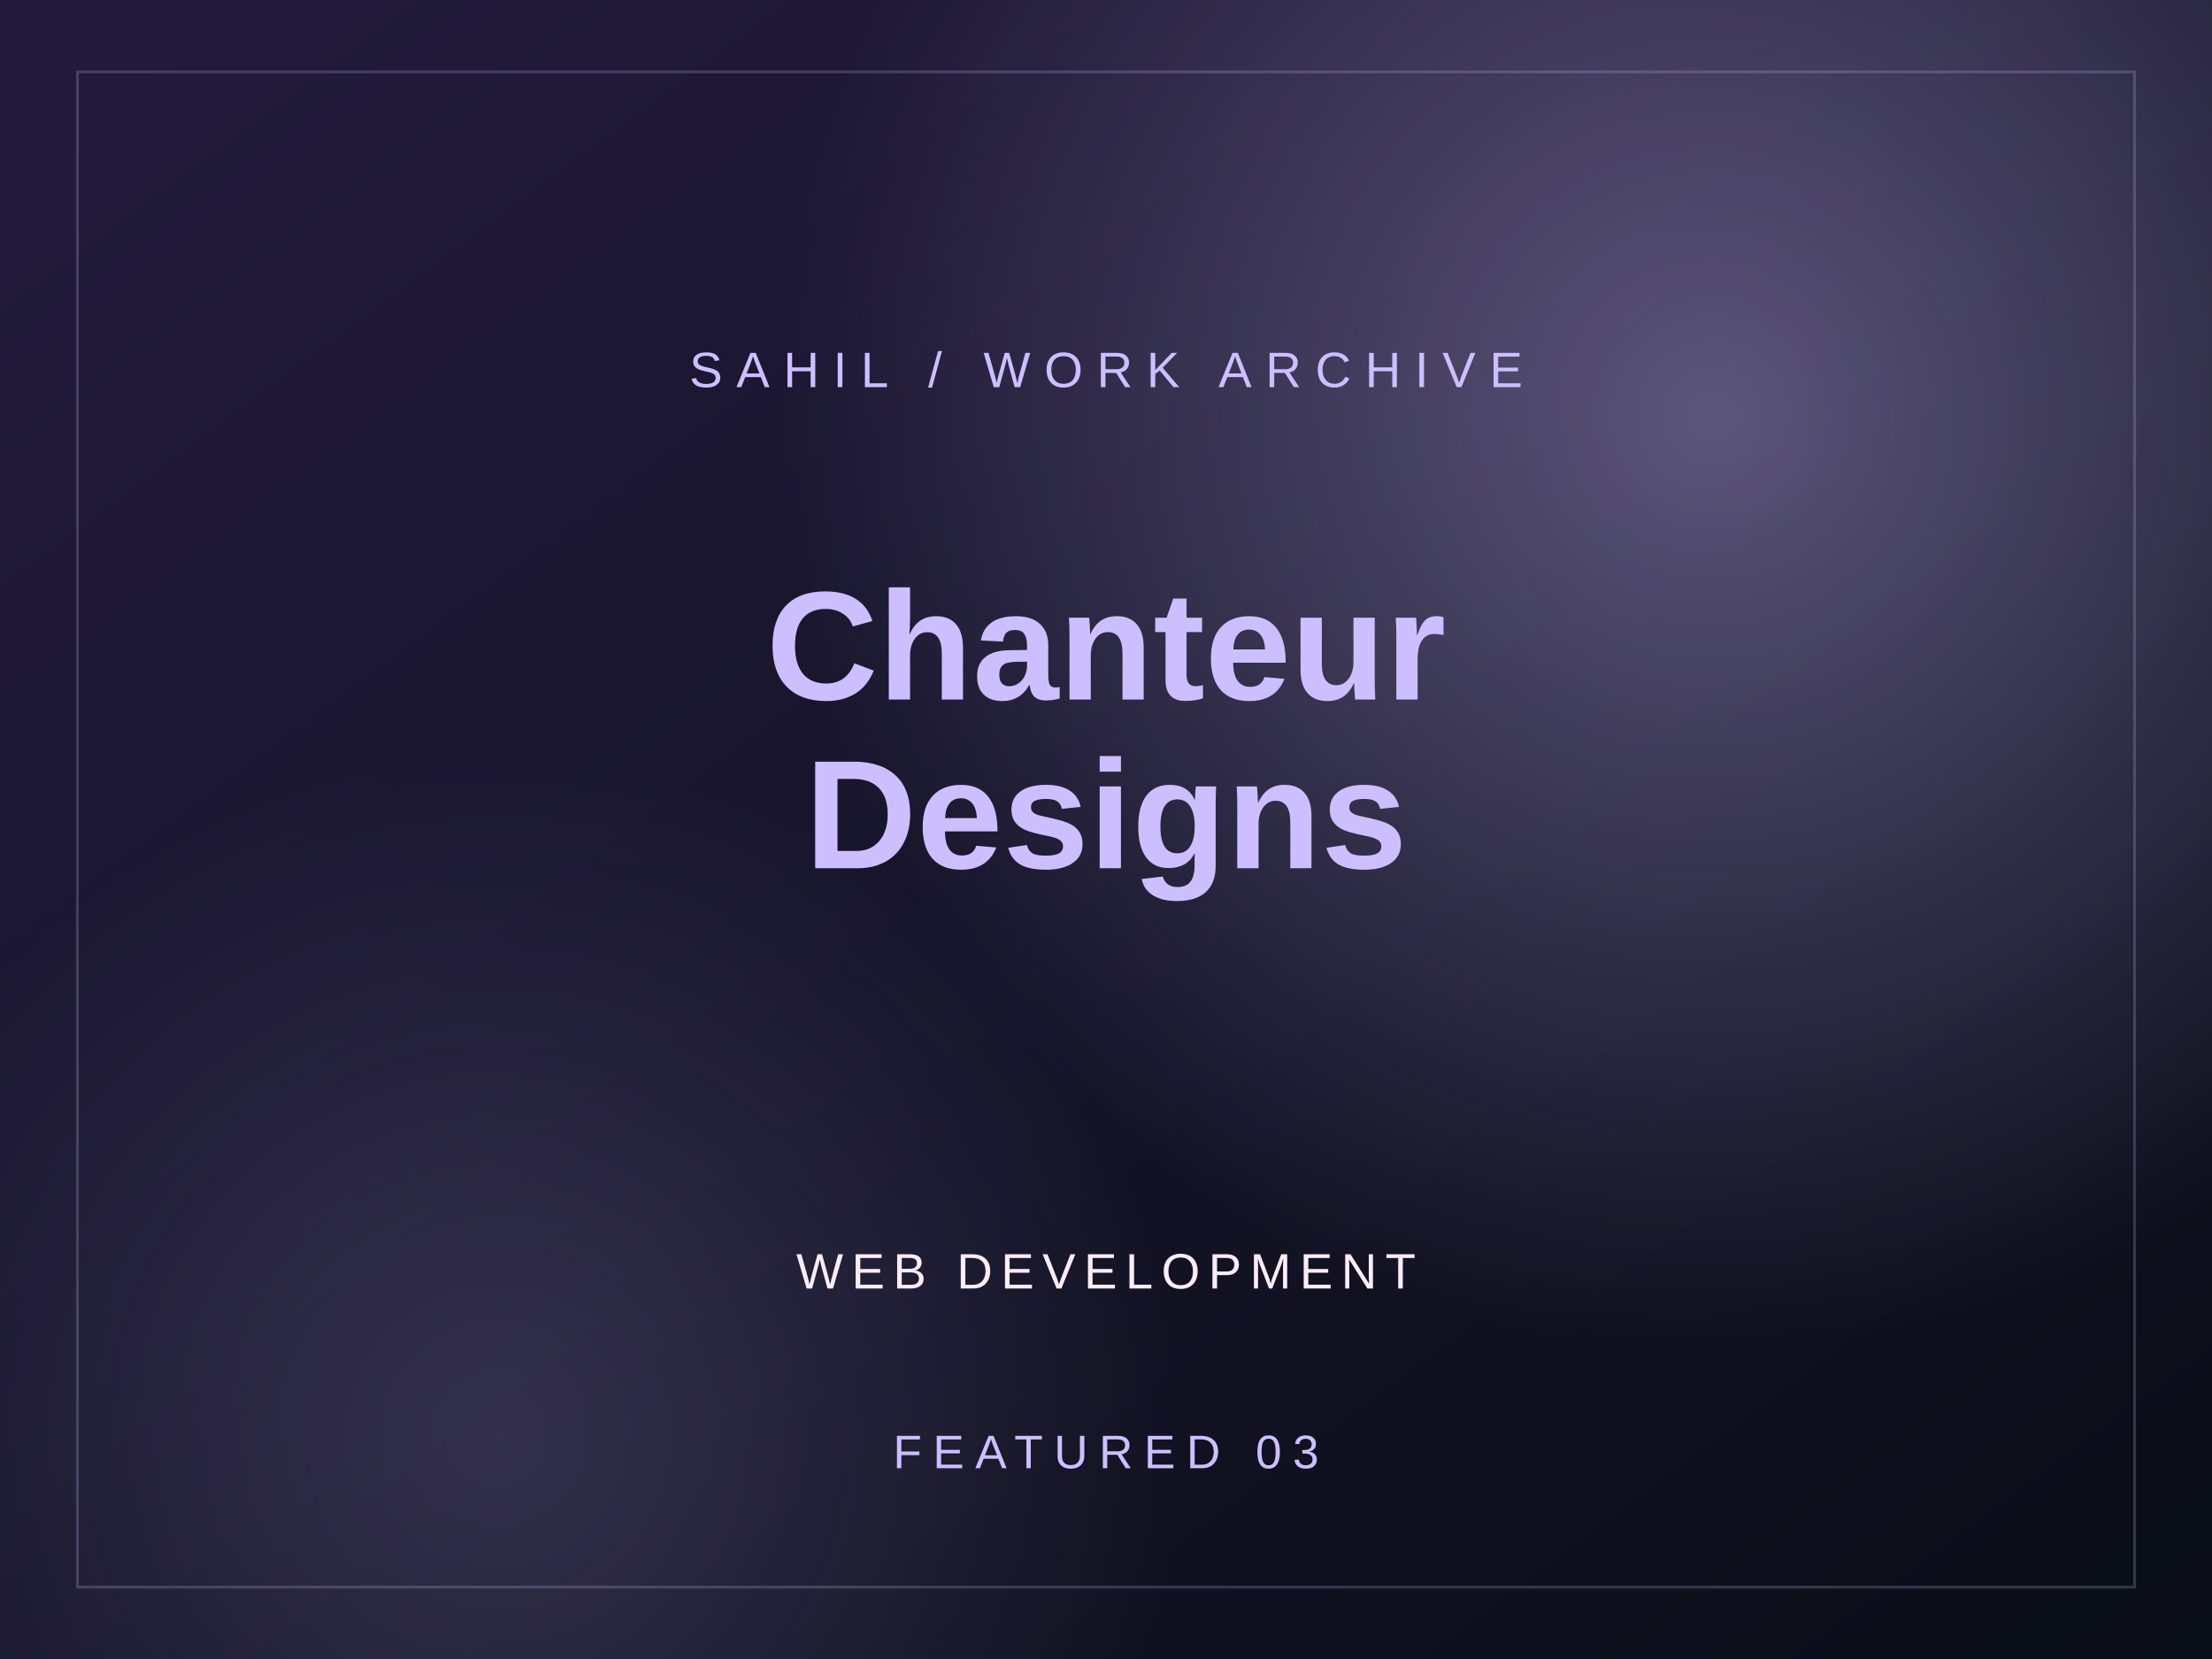
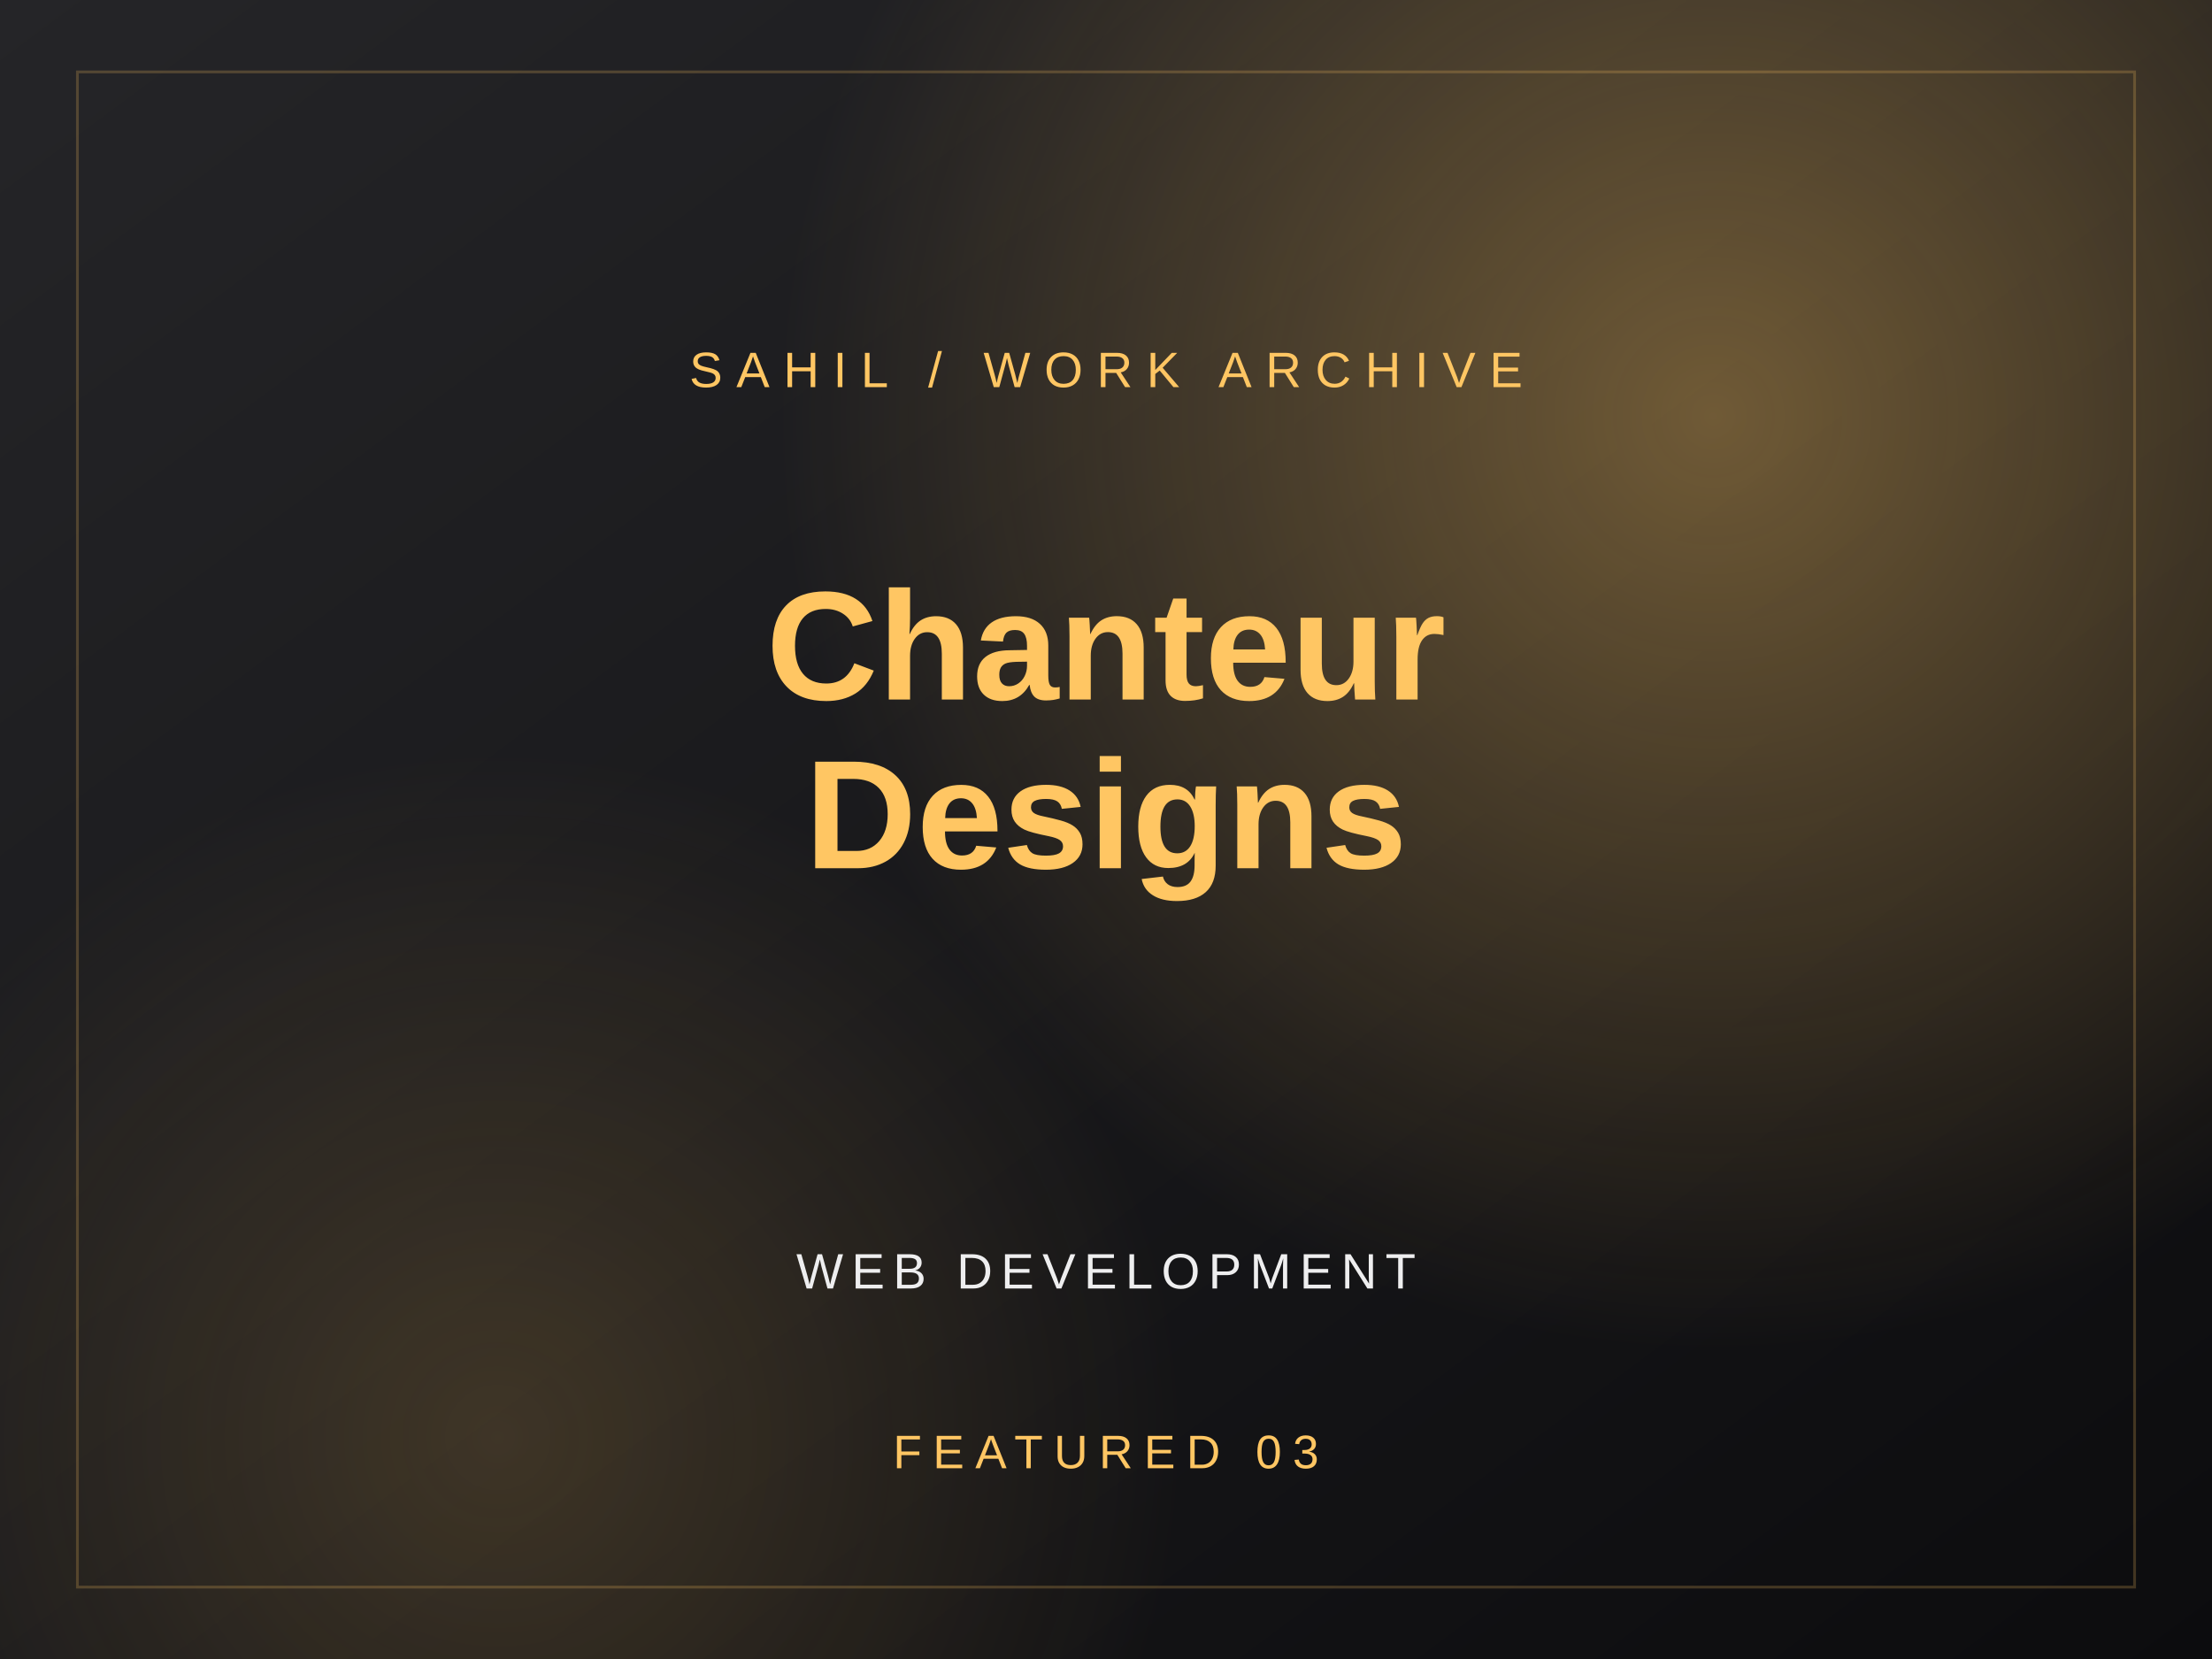
<svg xmlns="http://www.w3.org/2000/svg" viewBox="0 0 800 600">
  <defs>
    <linearGradient id="bg" x1="0" x2="1" y1="0" y2="1">
-       <stop stop-color="#231b3d" />
-       <stop offset="1" stop-color="#090d16" />
+       <stop stop-color="#252528" />
+       <stop offset="1" stop-color="#0c0c0e" />
    </linearGradient>
    <radialGradient id="halo">
-       <stop stop-color="#cdbfff" stop-opacity=".38" />
-       <stop offset="1" stop-color="#cdbfff" stop-opacity="0" />
+       <stop stop-color="#FFC663" stop-opacity=".38" />
+       <stop offset="1" stop-color="#FFC663" stop-opacity="0" />
    </radialGradient>
  </defs>
  <rect width="800" height="600" fill="url(#bg)" />
  <circle cx="620" cy="150" r="340" fill="url(#halo)" />
  <circle cx="180" cy="520" r="250" fill="url(#halo)" opacity=".45" />
-   <rect x="28" y="26" width="744" height="548" stroke="#cdbfff" stroke-opacity=".22" fill="none" />
-   <text x="400" y="140" font-size="18" text-anchor="middle" fill="#cdbfff" letter-spacing="5" font-family="Arial,sans-serif">SAHIL / WORK ARCHIVE</text>
-   <text x="400" y="253" font-family="Arial,sans-serif" text-anchor="middle" font-size="56" font-weight="bold" fill="#cdbfff">Chanteur</text>
-   <text x="400" y="314" font-family="Arial,sans-serif" text-anchor="middle" font-size="56" font-weight="bold" fill="#cdbfff">Designs</text>
-   <text x="400" y="466" font-size="18" text-anchor="middle" fill="#fcecf7" letter-spacing="3" font-family="Arial,sans-serif">WEB DEVELOPMENT</text>
-   <text x="400" y="531" font-size="17" text-anchor="middle" fill="#cdbfff" letter-spacing="4" font-family="Arial,sans-serif">FEATURED 03</text>
+   <rect x="28" y="26" width="744" height="548" stroke="#FFC663" stroke-opacity=".22" fill="none" />
+   <text x="400" y="140" font-size="18" text-anchor="middle" fill="#FFC663" letter-spacing="5" font-family="Arial,sans-serif">SAHIL / WORK ARCHIVE</text>
+   <text x="400" y="253" font-family="Arial,sans-serif" text-anchor="middle" font-size="56" font-weight="bold" fill="#FFC663">Chanteur</text>
+   <text x="400" y="314" font-family="Arial,sans-serif" text-anchor="middle" font-size="56" font-weight="bold" fill="#FFC663">Designs</text>
+   <text x="400" y="466" font-size="18" text-anchor="middle" fill="#eeeeef" letter-spacing="3" font-family="Arial,sans-serif">WEB DEVELOPMENT</text>
+   <text x="400" y="531" font-size="17" text-anchor="middle" fill="#FFC663" letter-spacing="4" font-family="Arial,sans-serif">FEATURED 03</text>
</svg>
